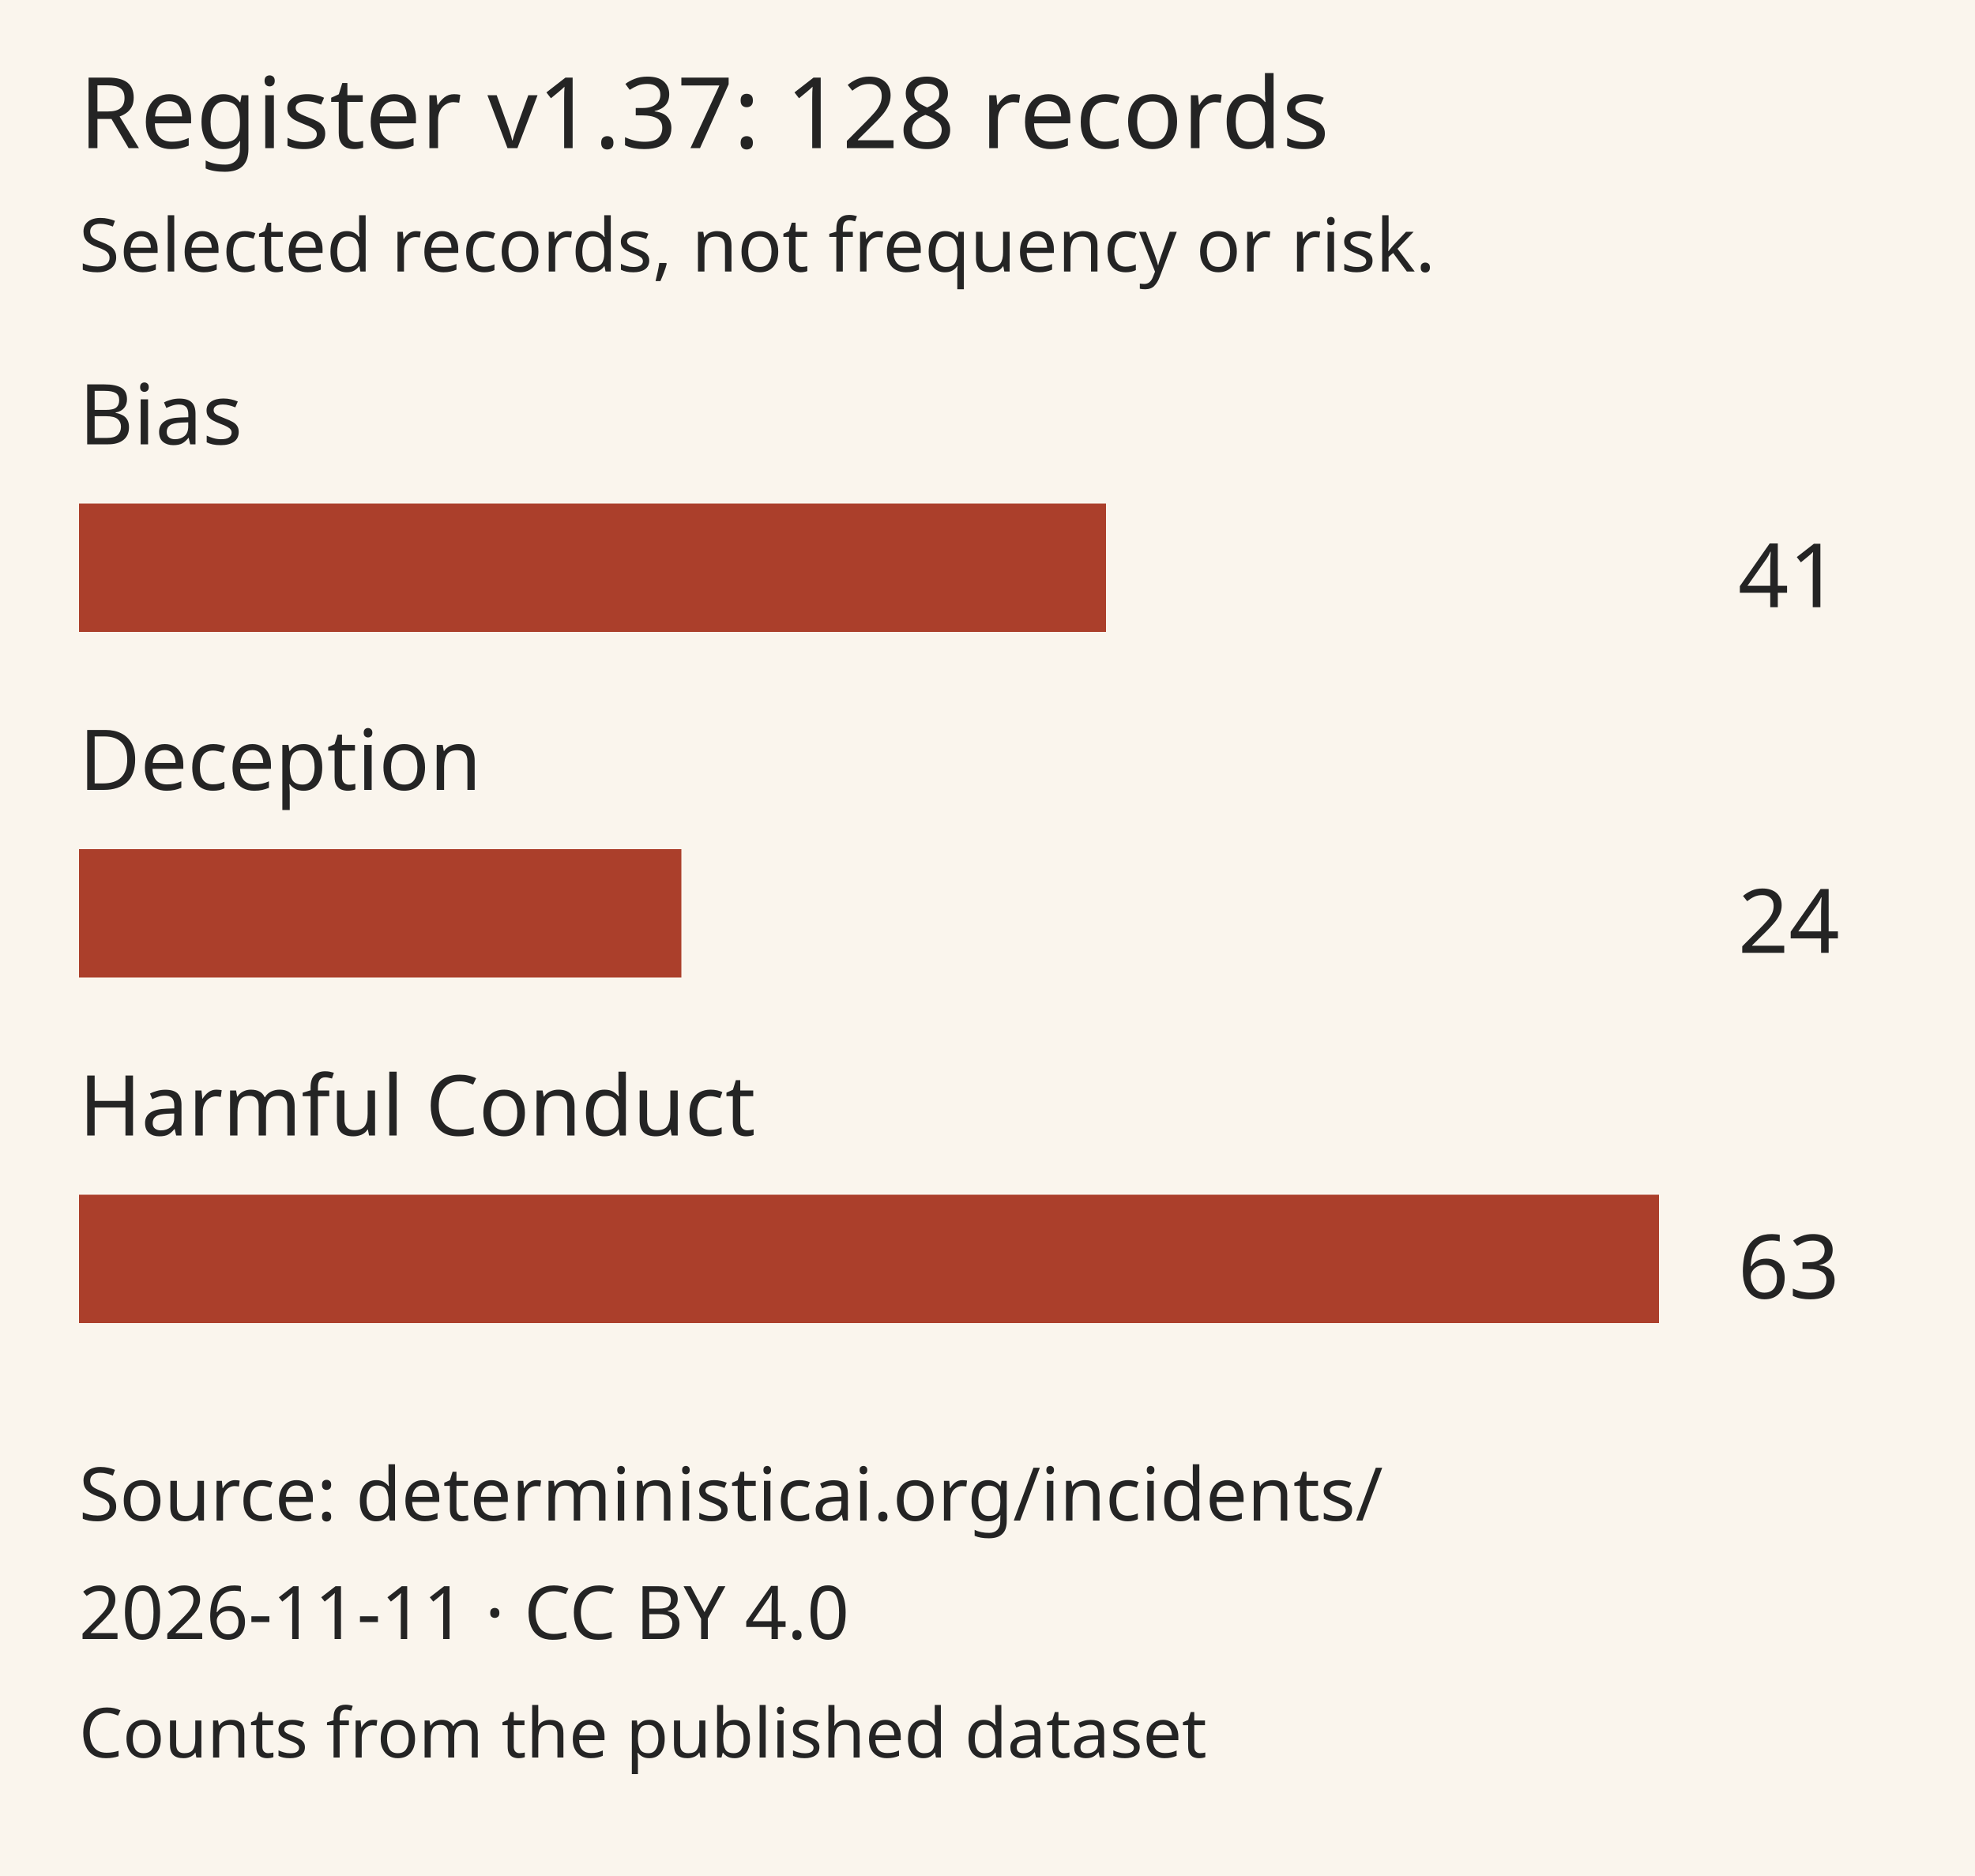
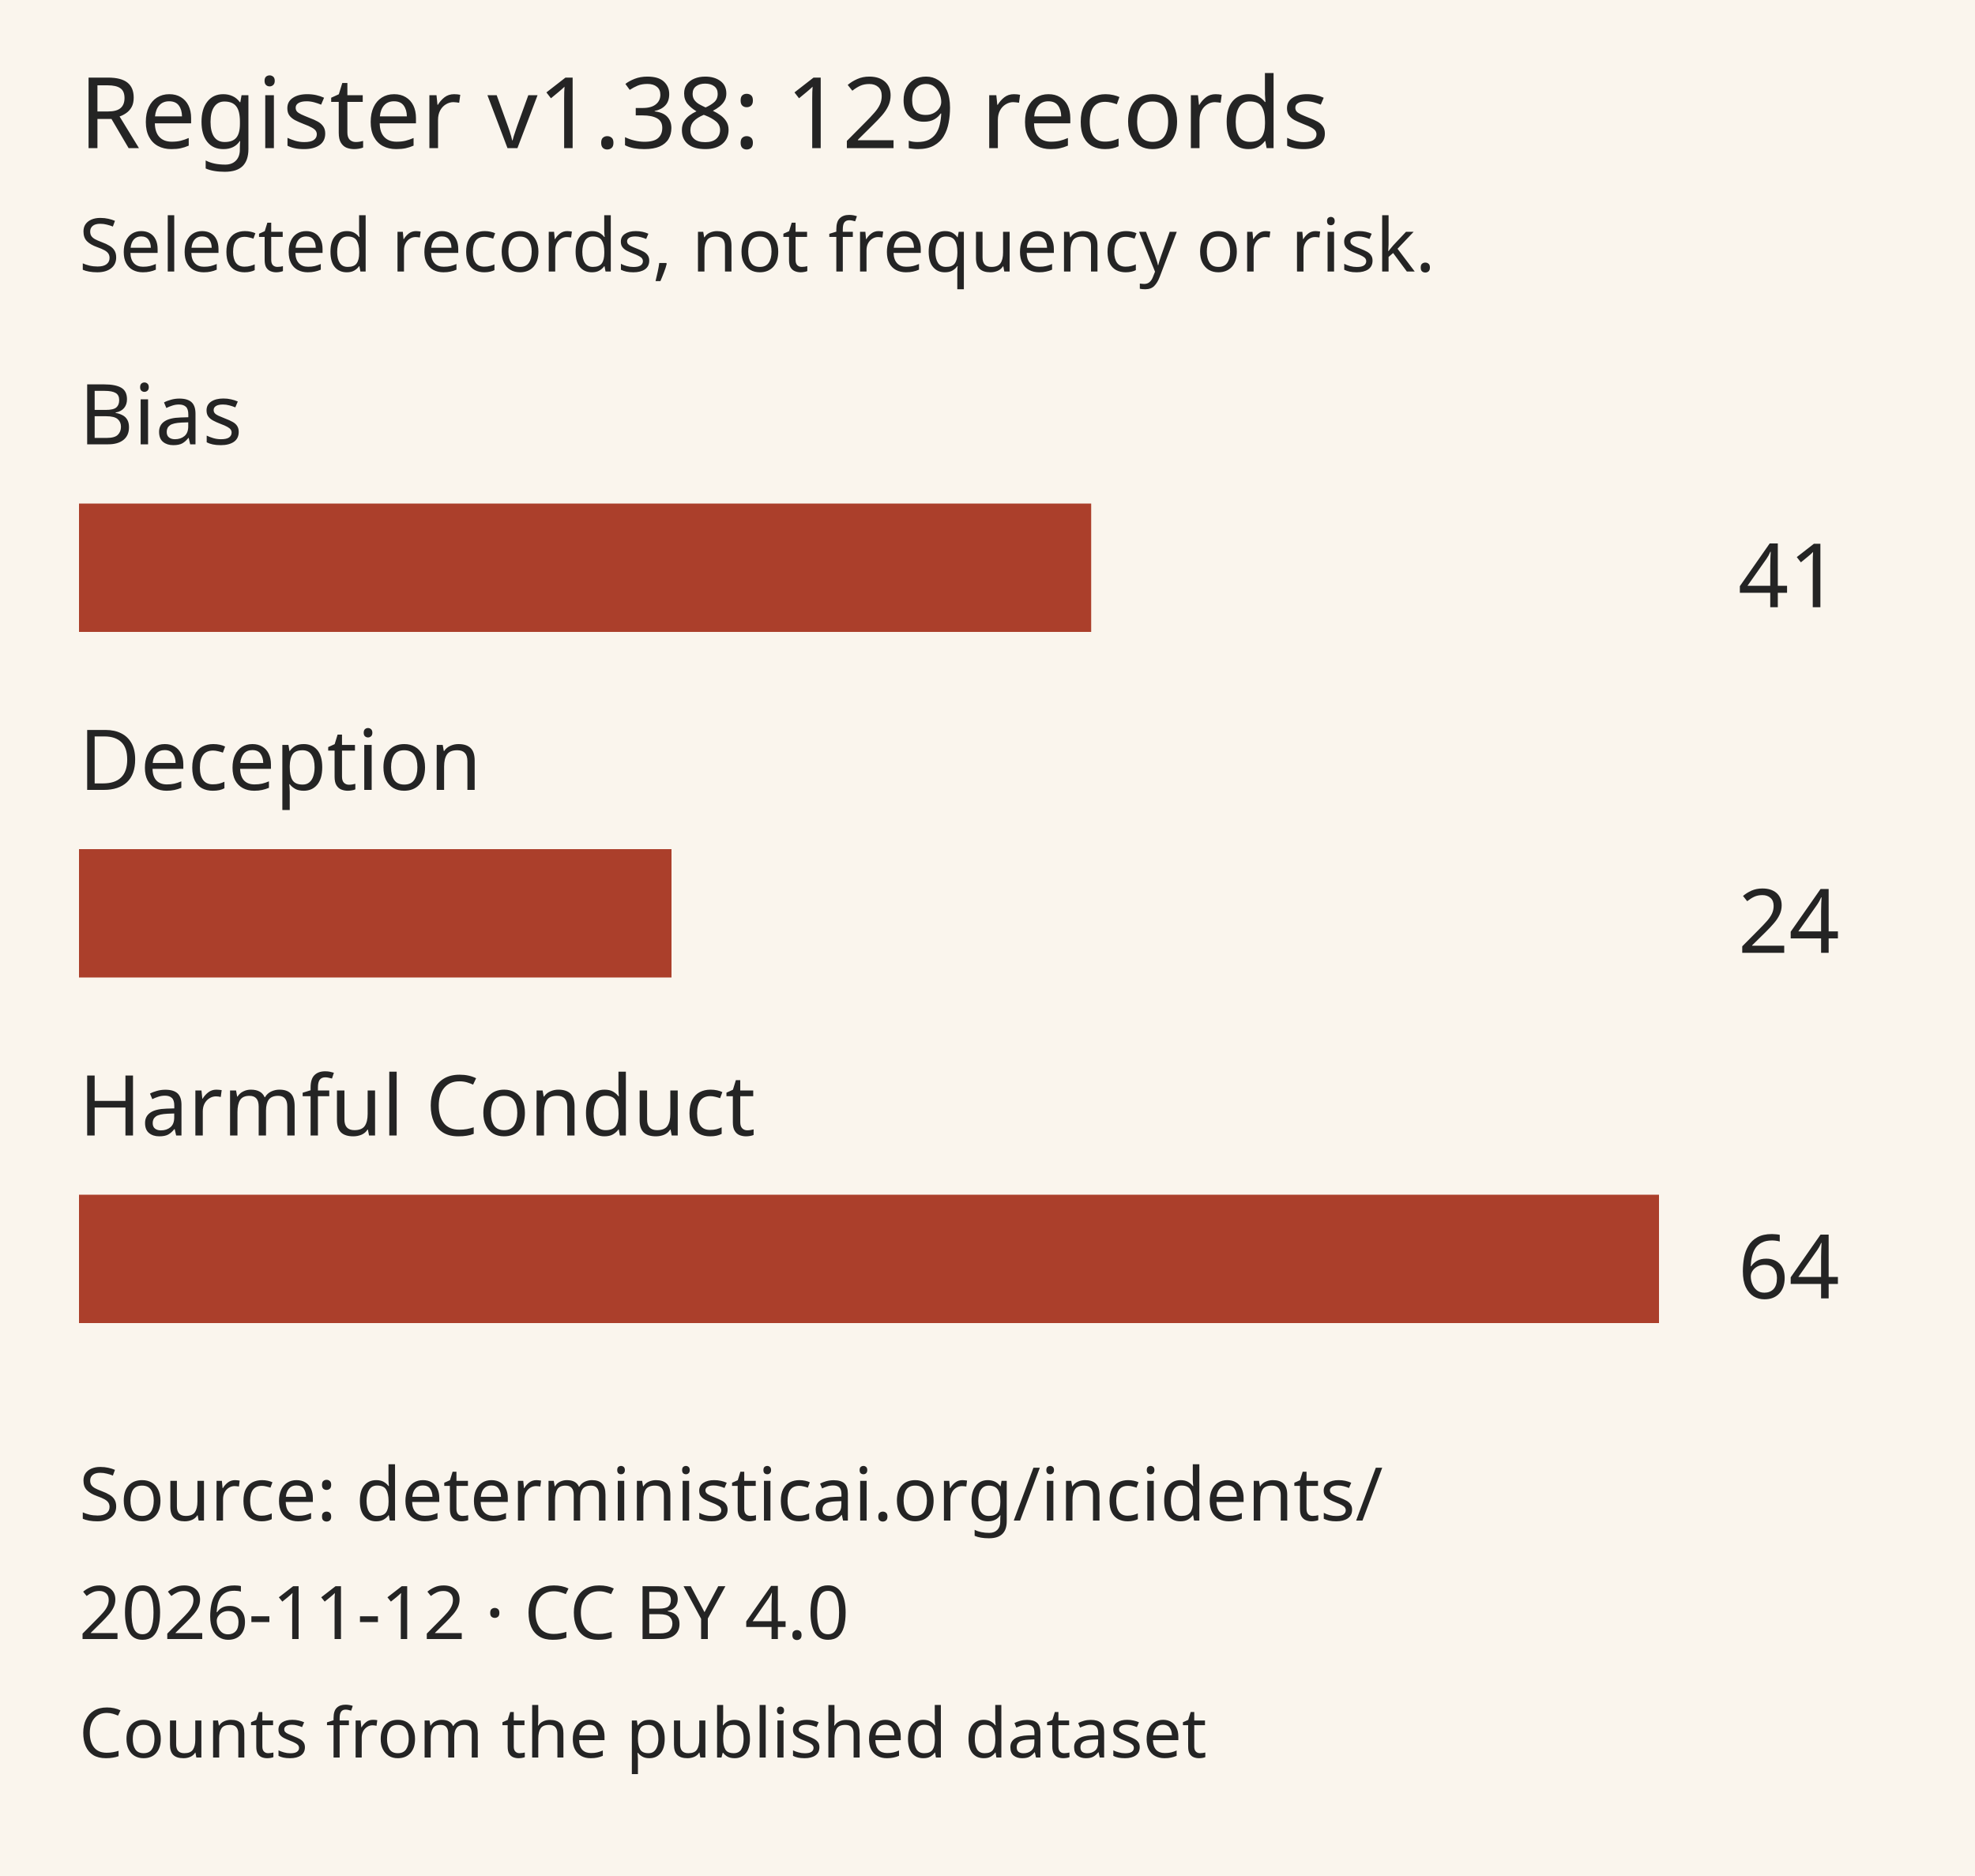
<svg xmlns="http://www.w3.org/2000/svg" viewBox="0 0 400 380">
  <rect width="400" height="380" fill="#faf5ed" />
  <g font-family="sans-serif" fill="#242424">
-     <text x="16" y="30" font-size="20">Register v1.37: 128 records</text>
+     <text x="16" y="30" font-size="20">Register v1.38: 129 records</text>
    <text x="16" y="55" font-size="15">Selected records, not frequency or risk.</text>
    <text x="16" y="90" font-size="17">Bias</text>
-     <rect x="16" y="102" width="208" height="26" fill="#ab3f2b" />
+     <rect x="16" y="102" width="205" height="26" fill="#ab3f2b" />
    <text x="352" y="123" font-size="18">41</text>
    <text x="16" y="160" font-size="17">Deception</text>
-     <rect x="16" y="172" width="122" height="26" fill="#ab3f2b" />
+     <rect x="16" y="172" width="120" height="26" fill="#ab3f2b" />
    <text x="352" y="193" font-size="18">24</text>
    <text x="16" y="230" font-size="17">Harmful Conduct</text>
    <rect x="16" y="242" width="320" height="26" fill="#ab3f2b" />
-     <text x="352" y="263" font-size="18">63</text>
+     <text x="352" y="263" font-size="18">64</text>
    <text x="16" y="308" font-size="15">Source: deterministicai.org/incidents/</text>
-     <text x="16" y="332" font-size="15">2026-11-11 · CC BY 4.0</text>
+     <text x="16" y="332" font-size="15">2026-11-12 · CC BY 4.0</text>
    <text x="16" y="356" font-size="14">Counts from the published dataset</text>
  </g>
</svg>
